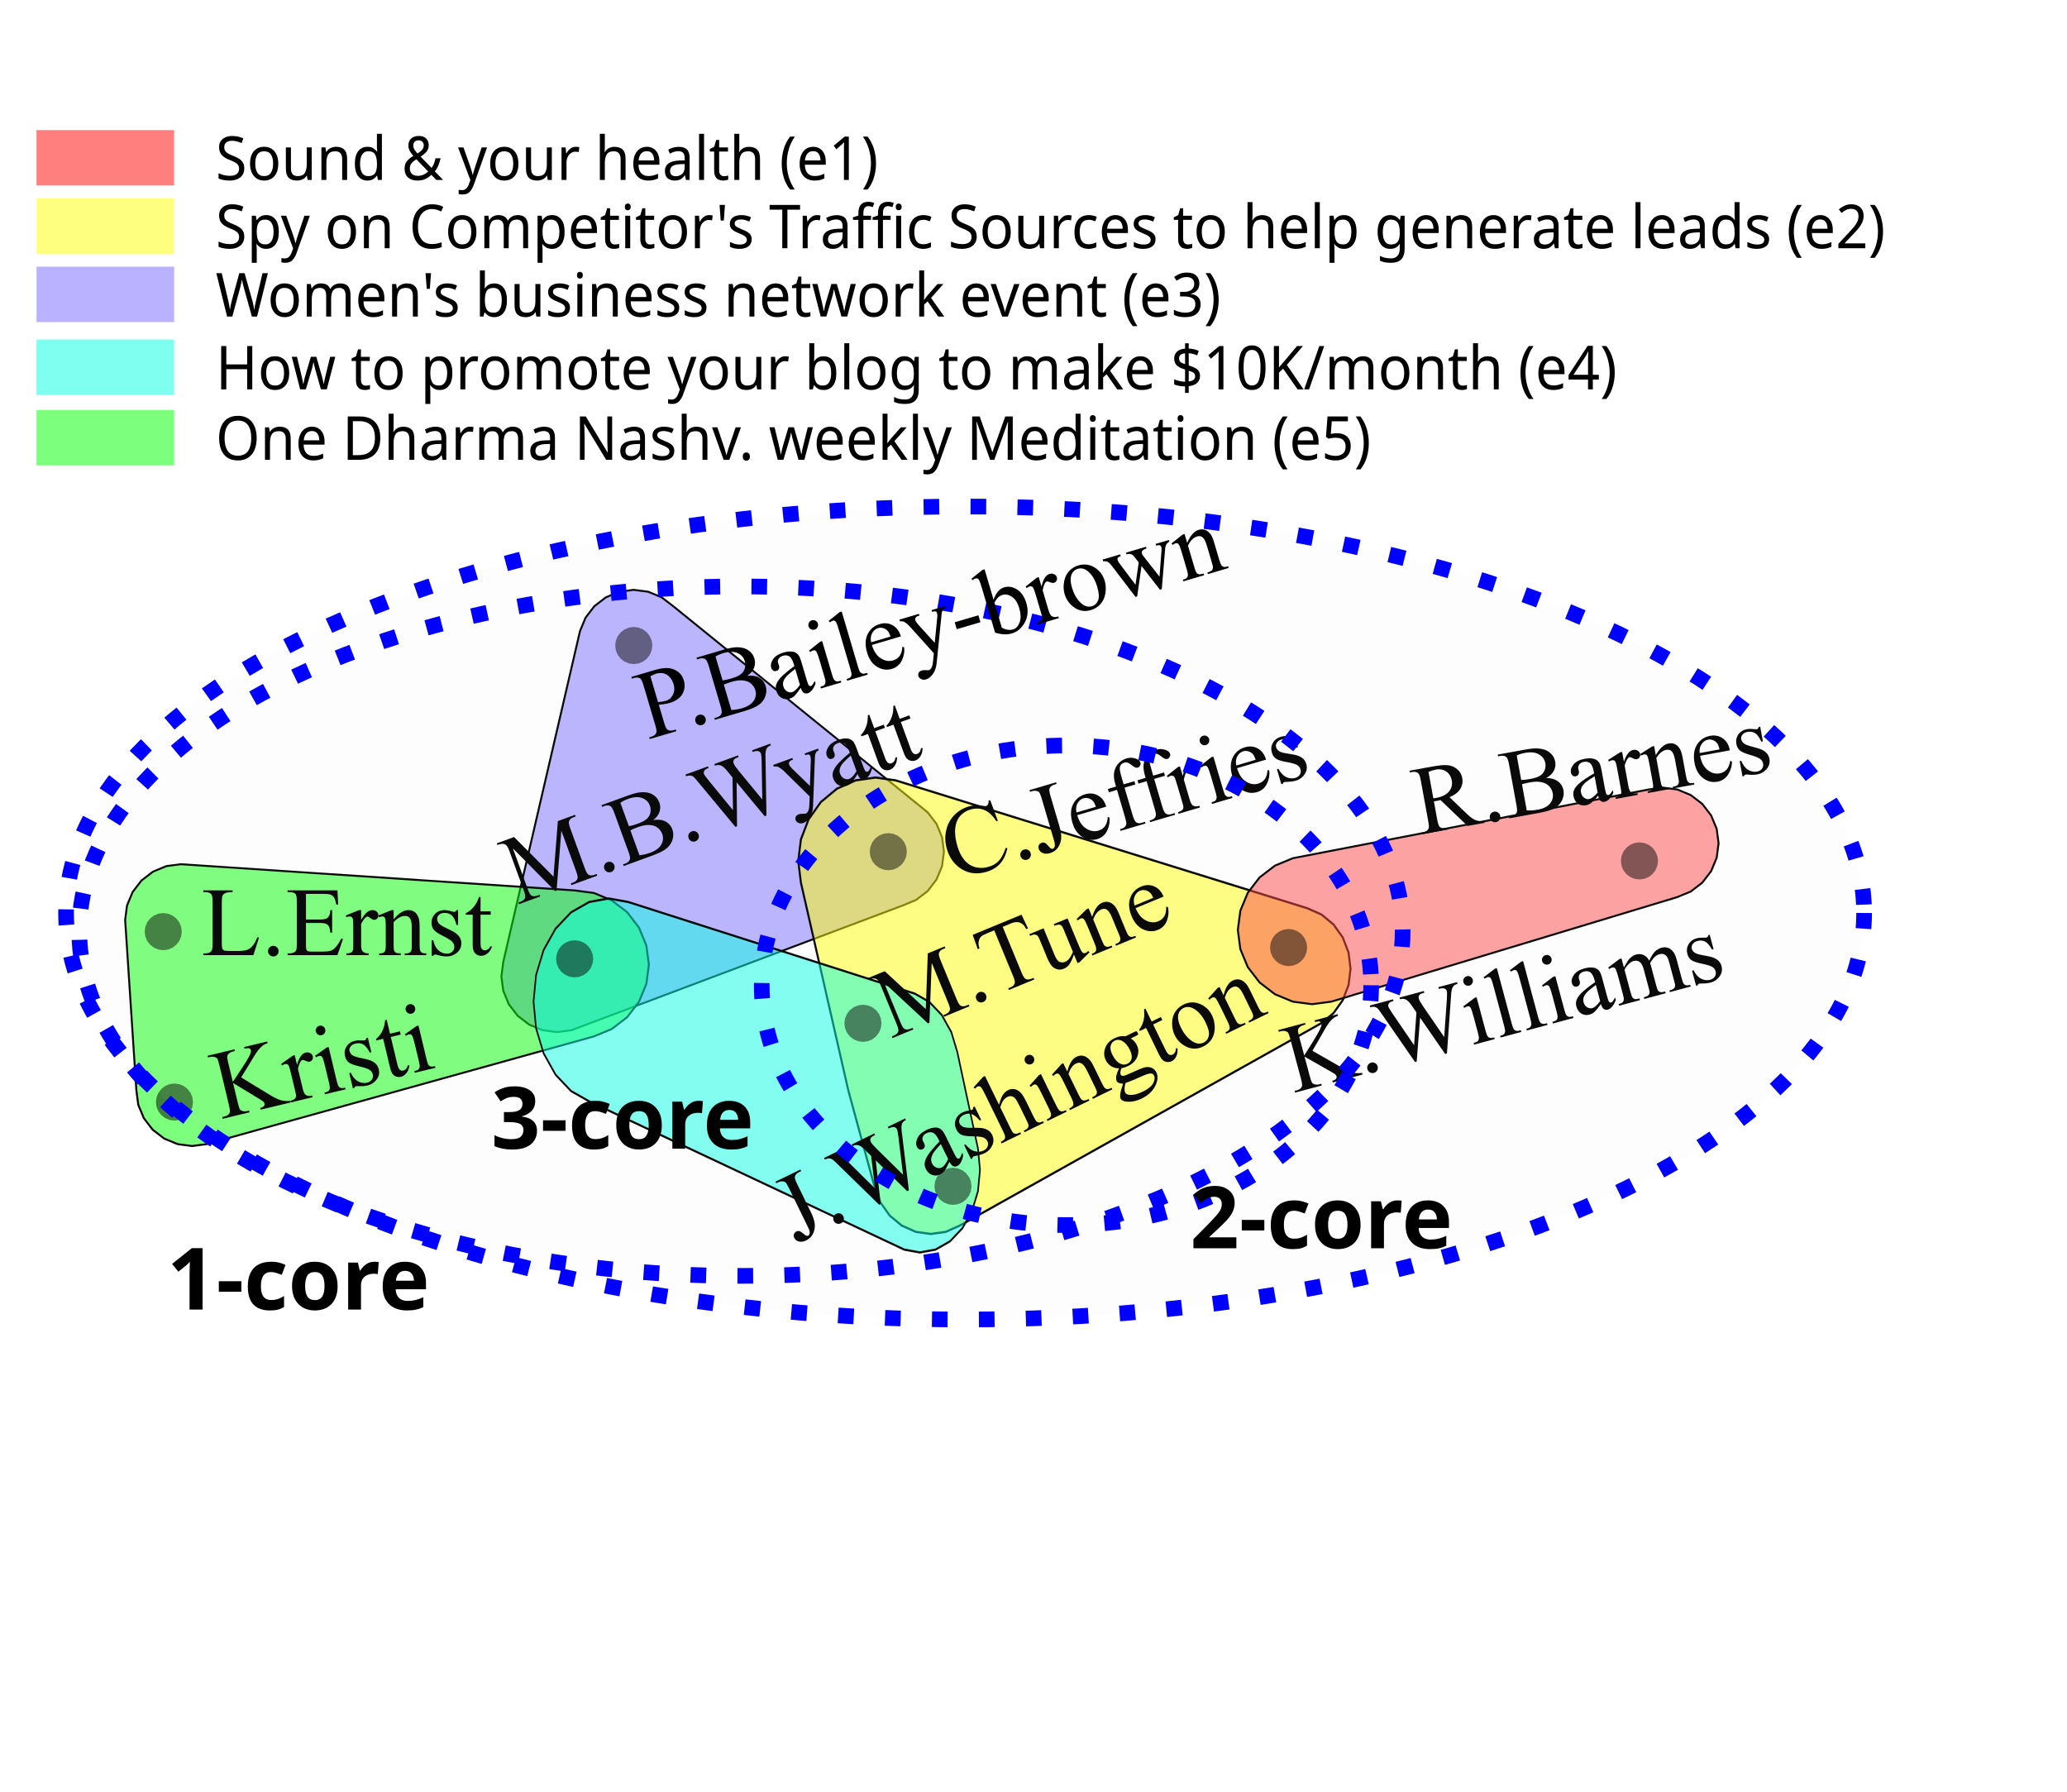
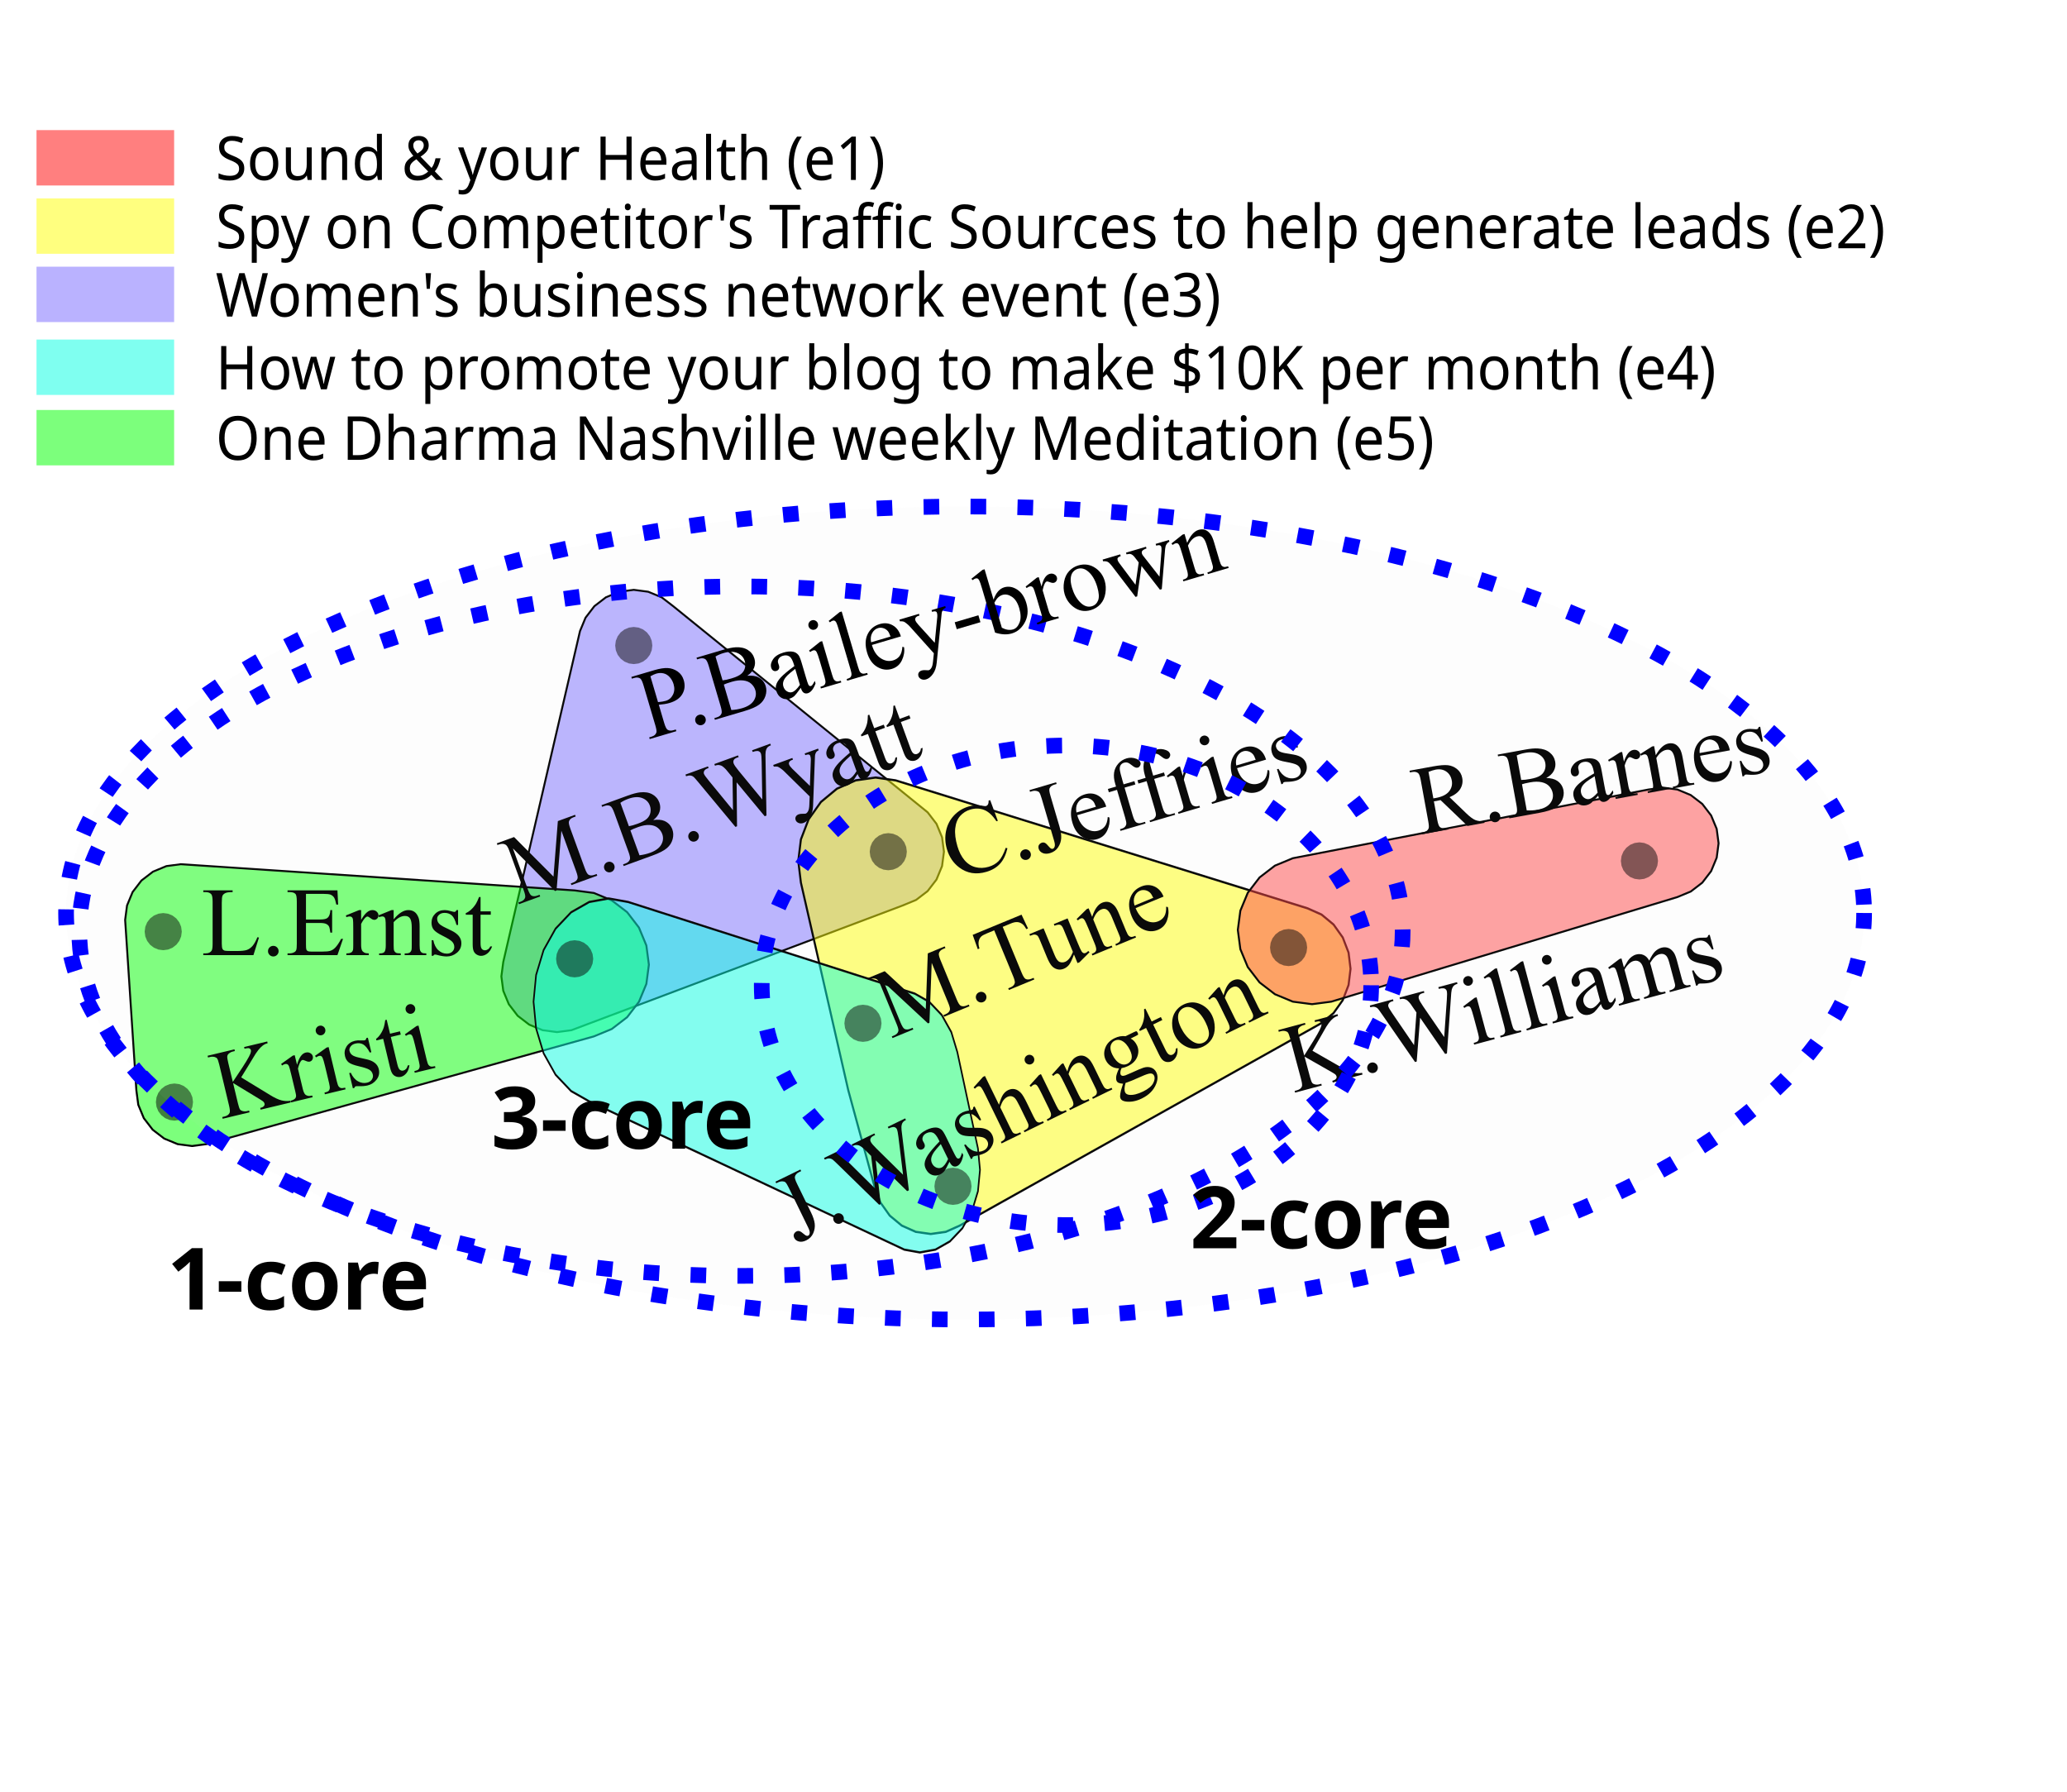
<svg xmlns="http://www.w3.org/2000/svg" xmlns:xlink="http://www.w3.org/1999/xlink" width="528.373pt" height="457.92pt" viewBox="0 0 528.373 457.92" version="1.1" id="svg39040">
  <defs id="defs38734">
    <style type="text/css" id="style38732">*{stroke-linejoin: round; stroke-linecap: butt}</style>
  </defs>
  <g id="figure_1">
    <g id="axes_1">
      <g id="PolyCollection_1">
        <path d="M 128.647 245.865  L 128.162 249.549  L 128.647 253.232  L 130.069 256.665  L 132.33 259.612  L 135.278 261.874  L 138.71 263.296  L 142.394 263.781  L 146.077 263.296  L 230.748 231.419  L 234.18 229.998  L 237.128 227.736  L 239.389 224.788  L 240.811 221.356  L 241.296 217.672  L 240.811 213.989  L 239.389 210.556  L 237.128 207.609  L 172.07 154.917  L 169.122 152.655  L 165.69 151.234  L 162.006 150.749  L 158.323 151.234  L 154.89 152.655  L 151.943 154.917  L 149.681 157.865  L 148.259 161.297  z " clip-path="url(#pc39d38f1dc)" style="fill:#7e70ff;fill-opacity:0.528;stroke:#000000;stroke-width:0.5" id="path38739" />
        <path d="m 333.077,228.422 -101.102,-29.079 -4.911,-0.647 -4.911,0.647 -4.577,1.896 -3.93,3.016 -3.016,3.93 -1.896,4.577 -0.647,4.911 0.647,4.911 11.611,47.131 6.513,22.164 1.422,3.433 2.262,2.948 2.948,2.262 3.433,1.422 3.684,0.485 3.684,-0.485 3.433,-1.422 88.787,-46.026 2.948,-2.262 2.262,-2.948 1.422,-3.433 0.485,-3.684 -0.485,-3.684 -1.422,-3.433 -2.262,-2.948 -2.948,-2.262 z" clip-path="url(#pc39d38f1dc)" style="fill:#ffff00;fill-opacity:0.5;stroke:#000000;stroke-width:0.5" id="path38741" transform="matrix(1.041558,0,0,1.124609,-12.67989,-24.73838)" />
        <path d="m 415.393,206.281 -90.911,17.559 -4.577,1.896 -3.93,3.016 -3.016,3.93 -1.896,4.577 -0.647,4.911 0.647,4.911 1.896,4.577 3.016,3.93 3.93,3.016 4.577,1.896 4.911,0.647 4.911,-0.647 88.456,-26.724 3.433,-1.422 2.948,-2.262 2.262,-2.948 1.422,-3.433 0.485,-3.684 -0.485,-3.684 -1.422,-3.433 -2.262,-2.948 -2.948,-2.262 -3.433,-1.422 -3.684,-0.485 z" clip-path="url(#pc39d38f1dc)" style="fill:#ff4343;fill-opacity:0.508;stroke:#000000;stroke-width:0.5" id="path38743" transform="translate(6,-4.5)" />
        <path d="m 142.394,230.573 -100.671,-6.703 -3.684,0.485 -3.433,1.422 -2.948,2.262 -2.262,2.948 -1.422,3.433 -0.485,3.684 2.869,43.56 0.485,3.684 1.422,3.433 2.262,2.948 2.948,2.262 3.433,1.422 3.684,0.485 3.684,-0.485 99.03,-27.53 4.577,-1.896 3.93,-3.016 3.016,-3.93 1.896,-4.577 0.647,-4.911 -0.647,-4.911 -1.896,-4.577 -3.016,-3.93 -3.93,-3.016 -4.577,-1.896 z" clip-path="url(#pc39d38f1dc)" style="fill:#01ff01;fill-opacity:0.513;stroke:#000000;stroke-width:0.5" id="path38745" transform="translate(4.5,-3)" />
        <path d="m 243.581,249.597 -4.577,-1.896 -90.471,-21.064 -6.139,-0.808 -6.139,0.808 -5.721,2.37 -4.913,3.77 -3.77,4.913 -2.37,5.721 -0.808,6.139 0.808,6.139 2.37,5.721 3.77,4.913 4.913,3.77 5.721,2.37 99.44,34.064 4.911,0.647 4.911,-0.647 4.577,-1.896 3.93,-3.016 3.016,-3.93 1.896,-4.577 0.647,-4.911 -0.647,-4.911 -6.513,-22.164 -1.896,-4.577 -3.016,-3.93 z" clip-path="url(#pc39d38f1dc)" style="fill:#00ffe3;fill-opacity:0.5;stroke:#000000;stroke-width:0.5" id="path38747" transform="matrix(0.8099431,0,0,1.112176,40.26472,-21.53656)" />
      </g>
      <g id="PolyCollection_2">
        <path d="M 231.808 217.672  L 231.646 216.444  L 231.172 215.3  L 230.419 214.318  L 229.436 213.564  L 228.292 213.09  L 227.064 212.928  L 225.836 213.09  L 224.692 213.564  L 223.709 214.318  L 222.956 215.3  L 222.482 216.444  L 222.32 217.672  L 222.482 218.9  L 222.956 220.044  L 223.709 221.027  L 224.692 221.781  L 225.836 222.255  L 227.064 222.416  L 228.292 222.255  L 229.436 221.781  L 230.419 221.027  L 231.172 220.044  L 231.646 218.9  z " clip-path="url(#pc39d38f1dc)" style="fill-opacity: 0.5" id="path38750" />
        <path d="m 147.138,249.549 -0.162,-1.228 -0.474,-1.144 -0.754,-0.983 -0.983,-0.754 -1.144,-0.474 -1.228,-0.162 -1.228,0.162 -1.144,0.474 -0.983,0.754 -0.754,0.983 -0.474,1.144 -0.162,1.228 0.162,1.228 0.474,1.144 0.754,0.983 0.983,0.754 1.144,0.474 1.228,0.162 1.228,-0.162 1.144,-0.474 0.983,-0.754 0.754,-0.983 0.474,-1.144 z" clip-path="url(#pc39d38f1dc)" style="fill-opacity:0.5" id="path38752" transform="translate(4.5,-4.5)" />
        <path d="M 166.75 164.981  L 166.589 163.753  L 166.115 162.609  L 165.361 161.626  L 164.378 160.872  L 163.234 160.398  L 162.006 160.237  L 160.778 160.398  L 159.634 160.872  L 158.652 161.626  L 157.898 162.609  L 157.424 163.753  L 157.262 164.981  L 157.424 166.209  L 157.898 167.353  L 158.652 168.335  L 159.634 169.089  L 160.778 169.563  L 162.006 169.725  L 163.234 169.563  L 164.378 169.089  L 165.361 168.335  L 166.115 167.353  L 166.589 166.209  z " clip-path="url(#pc39d38f1dc)" style="fill-opacity: 0.5" id="path38754" />
        <path d="m 245.35,288.195 -0.162,-1.228 -0.474,-1.144 -0.754,-0.983 -0.983,-0.754 -1.144,-0.474 -1.228,-0.162 -1.228,0.162 -1.144,0.474 -0.983,0.754 -0.754,0.983 -0.474,1.144 -0.162,1.228 0.162,1.228 0.474,1.144 0.754,0.983 0.983,0.754 1.144,0.474 1.228,0.162 1.228,-0.162 1.144,-0.474 0.983,-0.754 0.754,-0.983 0.474,-1.144 z" clip-path="url(#pc39d38f1dc)" style="fill-opacity:0.5" id="path38756" transform="translate(3,15)" />
        <path d="M 334.138 242.169  L 333.976 240.941  L 333.502 239.797  L 332.748 238.815  L 331.766 238.061  L 330.621 237.587  L 329.394 237.425  L 328.166 237.587  L 327.022 238.061  L 326.039 238.815  L 325.285 239.797  L 324.811 240.941  L 324.65 242.169  L 324.811 243.397  L 325.285 244.541  L 326.039 245.524  L 327.022 246.278  L 328.166 246.752  L 329.394 246.913  L 330.621 246.752  L 331.766 246.278  L 332.748 245.524  L 333.502 244.541  L 333.976 243.397  z " clip-path="url(#pc39d38f1dc)" style="fill-opacity: 0.5" id="path38758" />
        <path d="m 238.837,266.031 -0.162,-1.228 -0.474,-1.144 -0.754,-0.983 -0.983,-0.754 -1.144,-0.474 -1.228,-0.162 -1.228,0.162 -1.144,0.474 -0.983,0.754 -0.754,0.983 -0.474,1.144 -0.162,1.228 0.162,1.228 0.474,1.144 0.754,0.983 0.983,0.754 1.144,0.474 1.228,0.162 1.228,-0.162 1.144,-0.474 0.983,-0.754 0.754,-0.983 0.474,-1.144 z" clip-path="url(#pc39d38f1dc)" style="fill-opacity:0.5" id="path38760" transform="translate(-13.5,-4.5)" />
        <path d="M 423.821 220.028  L 423.659 218.8  L 423.185 217.656  L 422.432 216.673  L 421.449 215.919  L 420.305 215.445  L 419.077 215.284  L 417.849 215.445  L 416.705 215.919  L 415.722 216.673  L 414.969 217.656  L 414.495 218.8  L 414.333 220.028  L 414.495 221.256  L 414.969 222.4  L 415.722 223.382  L 416.705 224.136  L 417.849 224.61  L 419.077 224.772  L 420.305 224.61  L 421.449 224.136  L 422.432 223.382  L 423.185 222.4  L 423.659 221.256  z " clip-path="url(#pc39d38f1dc)" style="fill-opacity: 0.5" id="path38762" />
        <path d="M 49.336 281.661  L 49.175 280.434  L 48.701 279.289  L 47.947 278.307  L 46.964 277.553  L 45.82 277.079  L 44.592 276.917  L 43.364 277.079  L 42.22 277.553  L 41.238 278.307  L 40.484 279.289  L 40.01 280.434  L 39.848 281.661  L 40.01 282.889  L 40.484 284.033  L 41.238 285.016  L 42.22 285.77  L 43.364 286.244  L 44.592 286.405  L 45.82 286.244  L 46.964 285.77  L 47.947 285.016  L 48.701 284.033  L 49.175 282.889  z " clip-path="url(#pc39d38f1dc)" style="fill-opacity: 0.5" id="path38764" />
        <path d="M 46.467 238.101  L 46.305 236.873  L 45.831 235.729  L 45.078 234.747  L 44.095 233.993  L 42.951 233.519  L 41.723 233.357  L 40.495 233.519  L 39.351 233.993  L 38.368 234.747  L 37.615 235.729  L 37.141 236.873  L 36.979 238.101  L 37.141 239.329  L 37.615 240.473  L 38.368 241.456  L 39.351 242.21  L 40.495 242.684  L 41.723 242.845  L 42.951 242.684  L 44.095 242.21  L 45.078 241.456  L 45.831 240.473  L 46.305 239.329  z " clip-path="url(#pc39d38f1dc)" style="fill-opacity: 0.5" id="path38766" />
      </g>
      <g id="text_1" transform="rotate(-16.38804,244.6714,201.2552)">
        <g id="patch_2">
          <path d="m 232.808,233.026 h 104.062 v -30.707 h -104.062 z" style="fill:none" id="path38769" />
        </g>
        <g transform="matrix(0.25,0,0,-0.25,236.8081,223.6781)" id="g38802">
          <defs id="defs38780">
            <path id="TimesNewRomanPSMT-43" d="m 3853,4334 97,-1440 h -97 q -194,647 -553,931 -359,284 -862,284 -422,0 -763,-214 -341,-214 -536,-683 -195,-468 -195,-1165 0,-575 184,-997 185,-422 555,-647 370,-225 845,-225 413,0 728,176 316,177 694,702 l 97,-62 Q 3728,428 3303,165 2878,-97 2294,-97 1241,-97 663,684 231,1266 231,2053 q 0,635 284,1166 285,531 783,823 499,292 1090,292 459,0 906,-225 131,-68 187,-68 85,0 147,59 81,84 116,234 z" transform="scale(0.015625)" />
            <path id="TimesNewRomanPSMT-2e" d="M 800,606 Q 947,606 1047,504 1147,403 1147,259 1147,116 1045,14 944,-88 800,-88 656,-88 554,14 453,116 453,259 q 0,147 101,247 102,100 246,100 z" transform="scale(0.015625)" />
            <path id="TimesNewRomanPSMT-4a" d="m 638,4122 v 116 h 1815 v -116 h -153 q -259,0 -378,-153 -75,-100 -75,-481 V 1416 Q 1847,938 1742,641 1638,344 1381,123 1125,-97 763,-97 469,-97 300,48 131,194 131,381 q 0,153 78,232 104,96 241,96 100,0 179,-66 80,-65 202,-349 72,-169 185,-169 84,0 157,103 74,103 74,366 v 2894 q 0,321 -41,425 -31,78 -131,134 -134,75 -284,75 z" transform="scale(0.015625)" />
            <path id="TimesNewRomanPSMT-65" d="m 681,1784 q -3,-637 310,-1000 312,-362 734,-362 281,0 489,154 208,155 349,530 l 96,-62 Q 2594,616 2278,264 1963,-88 1488,-88 972,-88 605,314 238,716 238,1394 q 0,734 376,1145 377,411 945,411 482,0 791,-317 309,-317 309,-849 z m 0,182 h 1325 q -15,275 -65,387 -78,175 -233,275 -155,100 -324,100 -259,0 -464,-202 -204,-201 -239,-560 z" transform="scale(0.015625)" />
            <path id="TimesNewRomanPSMT-66" d="M 1319,2638 V 756 q 0,-400 87,-506 116,-137 310,-137 h 259 V 0 H 266 v 113 h 128 q 125,0 228,62 103,63 142,169 39,106 39,412 V 2638 H 247 v 225 h 556 v 187 q 0,428 137,725 138,297 421,480 283,183 636,183 328,0 603,-213 181,-141 181,-316 0,-93 -81,-176 -81,-83 -175,-83 -72,0 -152,51 -79,52 -195,222 -115,171 -212,230 -97,60 -216,60 -144,0 -244,-77 -100,-77 -144,-238 -43,-160 -43,-829 v -206 h 737 v -225 z" transform="scale(0.015625)" />
            <path id="TimesNewRomanPSMT-72" d="m 1038,2947 v -644 q 359,644 737,644 172,0 284,-105 113,-104 113,-242 0,-122 -82,-207 -81,-84 -193,-84 -109,0 -245,108 -136,108 -202,108 -56,0 -122,-62 -140,-129 -290,-422 V 669 q 0,-238 59,-360 41,-84 144,-140 103,-56 297,-56 V 0 H 72 v 113 q 219,0 325,68 78,50 109,160 16,53 16,303 v 1109 q 0,500 -21,595 -20,96 -75,139 -54,44 -135,44 -97,0 -219,-47 l -31,113 865,350 z" transform="scale(0.015625)" />
            <path id="TimesNewRomanPSMT-69" d="m 928,4444 q 131,0 223,-93 93,-92 93,-223 0,-131 -93,-225 -92,-94 -223,-94 -131,0 -225,94 -94,94 -94,225 0,131 92,223 93,93 227,93 z M 1188,2947 V 647 q 0,-269 39,-358 39,-89 115,-133 77,-43 280,-43 V 0 H 231 v 113 q 210,0 281,40 72,41 114,134 43,94 43,360 v 1103 q 0,466 -28,603 -22,100 -69,139 -47,39 -128,39 -88,0 -213,-47 l -43,113 862,350 z" transform="scale(0.015625)" />
            <path id="TimesNewRomanPSMT-73" d="m 2050,2947 v -975 h -103 q -119,459 -305,625 -186,166 -473,166 -219,0 -354,-116 -134,-116 -134,-256 0,-175 100,-300 97,-128 394,-272 l 456,-222 Q 2266,1288 2266,781 2266,391 1970,151 1675,-88 1309,-88 1047,-88 709,6 606,38 541,38 469,38 428,-44 H 325 V 978 H 428 Q 516,541 762,319 1009,97 1316,97 q 215,0 351,126 136,127 136,305 0,216 -152,363 -151,147 -604,372 -453,225 -594,406 -140,178 -140,450 0,353 242,590 242,238 626,238 169,0 410,-72 159,-47 212,-47 50,0 78,22 28,22 66,97 z" transform="scale(0.015625)" />
          </defs>
          <use xlink:href="#TimesNewRomanPSMT-43" id="use38782" />
          <use xlink:href="#TimesNewRomanPSMT-2e" x="66.699" id="use38784" />
          <use xlink:href="#TimesNewRomanPSMT-4a" x="91.699" id="use38786" />
          <use xlink:href="#TimesNewRomanPSMT-65" x="130.615" id="use38788" />
          <use xlink:href="#TimesNewRomanPSMT-66" x="175" id="use38790" />
          <use xlink:href="#TimesNewRomanPSMT-66" x="206.551" id="use38792" />
          <use xlink:href="#TimesNewRomanPSMT-72" x="239.852" id="use38794" />
          <use xlink:href="#TimesNewRomanPSMT-69" x="273.152" id="use38796" />
          <use xlink:href="#TimesNewRomanPSMT-65" x="300.936" id="use38798" />
          <use xlink:href="#TimesNewRomanPSMT-73" x="345.32" id="use38800" />
        </g>
      </g>
      <g id="text_2" transform="rotate(-20.02179,73.44006,299.6152)">
        <g id="patch_3">
          <path d="M 148.138,264.902 H 267.13 V 234.195 H 148.138 Z" style="fill:none" id="path38805" />
        </g>
        <g transform="matrix(0.25,0,0,-0.25,152.1379,255.5078)" id="g38834">
          <defs id="defs38814">
            <path id="TimesNewRomanPSMT-4d" d="M 2619,0 981,3566 V 734 q 0,-390 85,-487 115,-131 365,-131 h 150 V 0 H 106 v 116 h 150 q 269,0 382,162 68,100 68,456 v 2769 q 0,281 -62,406 -44,91 -161,152 -117,61 -377,61 v 116 H 1306 L 2844,922 4356,4238 h 1200 v -116 h -147 q -271,0 -384,-163 -69,-100 -69,-456 V 734 q 0,-390 88,-487 115,-131 365,-131 h 147 V 0 H 3756 v 116 h 150 q 272,0 382,162 68,100 68,456 V 3566 L 2722,0 Z" transform="scale(0.015625)" />
            <path id="TimesNewRomanPSMT-42" d="m 2956,2163 q 441,-94 660,-300 303,-288 303,-704 0,-315 -200,-604 Q 3519,266 3170,133 2822,0 2106,0 H 106 v 116 h 160 q 265,0 381,168 72,110 72,466 v 2738 q 0,393 -91,496 -122,138 -362,138 H 106 v 116 h 1832 q 512,0 821,-75 469,-113 716,-399 247,-286 247,-658 0,-318 -194,-570 -194,-252 -572,-373 z m -1637,168 q 115,-22 263,-33 149,-10 327,-10 457,0 686,98 230,98 352,301 122,204 122,444 0,372 -303,634 -303,263 -885,263 -312,0 -562,-69 z m 0,-2025 q 362,-84 715,-84 566,0 863,254 297,255 297,630 0,247 -135,475 -134,228 -437,359 -303,132 -750,132 -194,0 -332,-7 -137,-6 -221,-21 z" transform="scale(0.015625)" />
            <path id="TimesNewRomanPSMT-57" d="m 5991,4238 v -116 q -166,0 -269,-60 -103,-59 -197,-221 -62,-110 -197,-522 L 4147,-97 H 4022 L 3056,2613 2097,-97 H 1984 L 725,3422 q -141,394 -178,466 -63,118 -171,176 -107,58 -292,58 v 116 h 1569 v -116 h -75 q -165,0 -253,-75 -87,-75 -87,-181 0,-110 137,-503 l 834,-2379 704,2022 -125,357 -100,284 q -66,156 -147,275 -41,59 -100,100 -78,56 -157,81 -59,19 -187,19 v 116 h 1650 v -116 h -113 q -175,0 -256,-75 -81,-75 -81,-203 0,-160 141,-556 l 812,-2304 806,2335 q 138,387 138,537 0,72 -46,134 -45,63 -114,88 -118,44 -309,44 v 116 z" transform="scale(0.015625)" />
            <path id="TimesNewRomanPSMT-79" d="m 38,2863 h 1334 v -116 h -66 q -140,0 -211,-61 -70,-61 -70,-152 0,-121 103,-337 l 697,-1444 641,1581 q 53,129 53,254 0,56 -22,84 -25,34 -78,54 -53,21 -188,21 v 116 h 932 v -116 q -116,-13 -179,-51 -62,-37 -137,-140 -28,-43 -106,-240 L 1575,-541 q -169,-415 -443,-627 -273,-213 -526,-213 -184,0 -303,106 -119,106 -119,244 0,131 86,211 86,79 236,79 103,0 282,-68 125,-47 156,-47 94,0 204,97 111,96 224,375 L 1575,113 547,2272 q -47,97 -150,241 -78,109 -128,146 -72,50 -231,88 z" transform="scale(0.015625)" />
            <path id="TimesNewRomanPSMT-61" d="M 1822,413 Q 1381,72 1269,19 1100,-59 909,-59 613,-59 420,144 228,347 228,678 q 0,210 94,363 128,212 445,399 317,188 1055,457 v 112 q 0,429 -136,588 -136,159 -395,159 -197,0 -313,-106 -119,-106 -119,-244 l 7,-181 q 0,-144 -74,-222 -73,-78 -192,-78 -116,0 -189,81 -73,82 -73,222 0,269 275,494 275,225 771,225 382,0 625,-128 185,-97 272,-303 57,-135 57,-550 V 994 q 0,-410 15,-502 16,-92 52,-123 36,-31 83,-31 50,0 87,21 66,41 253,229 V 413 q -350,-469 -669,-469 -153,0 -244,106 -90,106 -93,363 z m 0,203 V 1706 Q 1350,1519 1213,1441 966,1303 859,1153 753,1003 753,825 q 0,-225 134,-374 135,-148 310,-148 237,0 625,313 z" transform="scale(0.015625)" />
            <path id="TimesNewRomanPSMT-74" d="m 1031,3803 v -940 h 669 V 2644 H 1031 V 788 q 0,-279 80,-376 80,-96 205,-96 103,0 200,64 97,64 150,189 h 122 Q 1678,263 1478,108 1278,-47 1066,-47 922,-47 784,33 647,113 581,261 516,409 516,719 V 2644 H 63 v 103 q 171,69 351,233 180,164 320,389 72,119 200,434 z" transform="scale(0.015625)" />
          </defs>
          <use xlink:href="#TimesNewRomanPSMT-4d" id="use38816" />
          <use xlink:href="#TimesNewRomanPSMT-2e" x="88.916" id="use38818" />
          <use xlink:href="#TimesNewRomanPSMT-42" x="113.916" id="use38820" />
          <use xlink:href="#TimesNewRomanPSMT-2e" x="180.615" id="use38822" />
          <use xlink:href="#TimesNewRomanPSMT-57" x="205.615" id="use38824" />
          <use xlink:href="#TimesNewRomanPSMT-79" x="294" id="use38826" />
          <use xlink:href="#TimesNewRomanPSMT-61" x="344" id="use38828" />
          <use xlink:href="#TimesNewRomanPSMT-74" x="388.385" id="use38830" />
          <use xlink:href="#TimesNewRomanPSMT-74" x="416.168" id="use38832" />
        </g>
      </g>
      <g id="text_4" transform="rotate(-26.00333,278.3401,408.0862)">
        <g id="patch_5">
          <path d="m 246.35,303.572 h 142.797 v -30.754 H 246.35 Z" style="fill:none" id="path38880" />
        </g>
        <g transform="matrix(0.25,0,0,-0.25,250.3504,294.1776)" id="g38911">
          <defs id="defs38885">
            <path id="TimesNewRomanPSMT-68" d="M 1041,4444 V 2350 q 347,381 550,489 203,108 406,108 244,0 419,-135 175,-134 259,-421 59,-200 59,-732 V 647 q 0,-272 44,-372 31,-75 106,-119 75,-43 275,-43 V 0 H 1753 v 113 h 66 q 200,0 278,60 78,61 109,180 10,50 10,294 v 1012 q 0,469 -49,616 -48,147 -155,220 -106,74 -256,74 -153,0 -319,-82 -165,-81 -396,-328 V 647 q 0,-294 32,-366 33,-72 122,-120 89,-48 308,-48 V 0 H 84 v 113 q 191,0 300,59 63,31 100,118 38,88 38,357 v 2591 q 0,490 -24,602 -23,113 -72,153 -48,41 -129,41 -66,0 -213,-50 l -43,110 856,350 z" transform="scale(0.015625)" />
            <path id="TimesNewRomanPSMT-67" d="m 966,1044 q -263,128 -404,357 -140,230 -140,508 0,425 320,731 321,307 821,307 409,0 709,-200 h 606 q 135,0 156,-8 22,-8 32,-26 18,-29 18,-100 0,-82 -15,-113 -10,-16 -33,-25 -23,-9 -158,-9 h -372 q 175,-225 175,-575 0,-400 -306,-685 -306,-284 -822,-284 -212,0 -434,62 Q 981,866 932,777 884,688 884,625 q 0,-53 52,-103 52,-50 202,-72 87,-12 437,-22 644,-15 834,-44 291,-40 464,-215 174,-175 174,-432 0,-353 -331,-662 -488,-456 -1272,-456 -603,0 -1019,272 -234,156 -234,325 0,75 34,150 53,115 219,321 22,29 319,338 -163,97 -230,173 -67,77 -67,174 0,109 89,256 89,147 411,416 z m 543,1753 q -231,0 -387,-185 -156,-184 -156,-565 0,-494 212,-766 163,-206 413,-206 237,0 390,178 153,178 153,560 0,496 -215,778 -160,206 -410,206 z M 934,0 q -146,-159 -221,-296 -75,-138 -75,-254 0,-150 181,-263 312,-193 903,-193 562,0 829,199 268,198 268,423 0,162 -160,231 -162,69 -643,81 -703,19 -1082,72 z" transform="scale(0.015625)" />
          </defs>
          <use xlink:href="#TimesNewRomanPSMT-4a" id="use38887" />
          <use xlink:href="#TimesNewRomanPSMT-2e" x="38.916" id="use38889" />
          <use xlink:href="#TimesNewRomanPSMT-57" x="63.916" id="use38891" />
          <use xlink:href="#TimesNewRomanPSMT-61" x="150.301" id="use38893" />
          <use xlink:href="#TimesNewRomanPSMT-73" x="194.686" id="use38895" />
          <use xlink:href="#TimesNewRomanPSMT-68" x="233.602" id="use38897" />
          <use xlink:href="#TimesNewRomanPSMT-69" x="283.602" id="use38899" />
          <use xlink:href="#TimesNewRomanPSMT-6e" x="311.385" id="use38901" />
          <use xlink:href="#TimesNewRomanPSMT-67" x="361.385" id="use38903" />
          <use xlink:href="#TimesNewRomanPSMT-74" x="411.385" id="use38905" />
          <use xlink:href="#TimesNewRomanPSMT-6f" x="439.168" id="use38907" />
          <use xlink:href="#TimesNewRomanPSMT-6e" x="489.168" id="use38909" />
        </g>
      </g>
      <g id="text_5" transform="rotate(-15.01162,453.2321,295.958)">
        <g id="patch_6">
          <path d="M 335.138,257.523 H 458.095 V 226.816 H 335.138 Z" style="fill:none" id="path38914" />
        </g>
        <g transform="matrix(0.25,0,0,-0.25,339.1377,248.1751)" id="g38941">
          <defs id="defs38919">
            <path id="TimesNewRomanPSMT-4b" d="M 1913,2350 3475,797 Q 3859,413 4131,273 4403,134 4675,116 V 0 H 2659 v 116 q 182,0 261,61 80,61 80,136 0,75 -30,134 -29,59 -195,222 L 1313,2116 V 750 q 0,-322 40,-425 31,-78 131,-134 135,-75 285,-75 h 144 V 0 H 106 v 116 h 150 q 263,0 382,153 75,100 75,481 v 2738 q 0,321 -41,428 -31,75 -128,131 -138,75 -288,75 H 106 v 116 h 1807 v -116 h -144 q -147,0 -285,-72 -96,-50 -134,-150 -37,-100 -37,-412 V 2191 q 62,59 428,397 928,850 1122,1134 84,125 84,219 0,72 -66,126 -65,55 -222,55 h -96 v 116 h 1556 v -116 q -138,-3 -251,-38 -112,-34 -275,-133 -162,-98 -399,-317 -69,-62 -635,-640 z" transform="scale(0.015625)" />
            <path id="TimesNewRomanPSMT-6d" d="m 1050,2338 q 313,312 369,359 140,119 302,184 163,66 323,66 269,0 462,-157 194,-156 260,-452 322,375 543,492 222,117 457,117 228,0 404,-117 177,-117 280,-383 69,-181 69,-569 V 647 q 0,-269 40,-369 32,-69 116,-117 84,-48 275,-48 V 0 H 3538 v 113 h 59 q 184,0 287,71 72,50 104,160 12,53 12,303 v 1231 q 0,350 -84,494 -122,200 -391,200 -166,0 -333,-83 -167,-83 -404,-308 l -7,-34 7,-134 V 647 q 0,-294 32,-366 33,-72 123,-120 91,-48 310,-48 V 0 H 1806 v 113 q 238,0 327,56 89,56 123,169 16,53 16,309 v 1231 q 0,350 -103,503 -138,200 -385,200 -168,0 -334,-90 -259,-138 -400,-310 V 647 q 0,-281 39,-366 39,-84 115,-126 77,-42 312,-42 V 0 H 100 v 113 q 197,0 275,42 78,42 118,134 41,92 41,358 v 1094 q 0,472 -28,609 -22,103 -69,142 -46,39 -128,39 -87,0 -209,-47 l -47,113 863,350 h 134 z" transform="scale(0.015625)" />
          </defs>
          <use xlink:href="#TimesNewRomanPSMT-4b" id="use38921" />
          <use xlink:href="#TimesNewRomanPSMT-2e" x="72.217" id="use38923" />
          <use xlink:href="#TimesNewRomanPSMT-57" x="97.217" id="use38925" />
          <use xlink:href="#TimesNewRomanPSMT-69" x="187.602" id="use38927" />
          <use xlink:href="#TimesNewRomanPSMT-6c" x="215.385" id="use38929" />
          <use xlink:href="#TimesNewRomanPSMT-6c" x="243.168" id="use38931" />
          <use xlink:href="#TimesNewRomanPSMT-69" x="270.951" id="use38933" />
          <use xlink:href="#TimesNewRomanPSMT-61" x="298.734" id="use38935" />
          <use xlink:href="#TimesNewRomanPSMT-6d" x="343.119" id="use38937" />
          <use xlink:href="#TimesNewRomanPSMT-73" x="420.902" id="use38939" />
        </g>
      </g>
      <g id="text_6" transform="rotate(-22.44022,219.2233,309.2801)">
        <g id="patch_7">
          <path d="m 239.837,281.384 h 86.973 v -30.707 h -86.973 z" style="fill:none" id="path38944" />
        </g>
        <g transform="matrix(0.25,0,0,-0.25,243.8371,272.0367)" id="g38963">
          <defs id="defs38949">
            <path id="TimesNewRomanPSMT-54" d="m 3703,4238 47,-994 h -119 q -34,262 -93,375 -97,181 -258,267 -161,86 -424,86 H 2259 V 734 q 0,-390 85,-487 119,-131 365,-131 h 147 V 0 H 1059 v 116 h 150 q 269,0 382,162 68,100 68,456 V 3972 H 1150 Q 853,3972 728,3928 566,3869 450,3700 334,3531 313,3244 H 194 l 50,994 z" transform="scale(0.015625)" />
            <path id="TimesNewRomanPSMT-75" d="M 2709,2863 V 1128 q 0,-497 23,-608 24,-111 75,-155 52,-43 121,-43 97,0 219,53 L 3191,266 2334,-88 H 2194 V 519 Q 1825,119 1631,15 1438,-88 1222,-88 981,-88 804,51 628,191 559,409 491,628 491,1028 v 1278 q 0,203 -44,281 -44,79 -130,121 -86,42 -311,39 v 116 H 1009 V 947 q 0,-400 139,-525 140,-125 336,-125 135,0 305,84 170,85 405,322 v 1622 q 0,244 -89,330 -89,86 -371,92 v 116 z" transform="scale(0.015625)" />
          </defs>
          <use xlink:href="#TimesNewRomanPSMT-4d" id="use38951" />
          <use xlink:href="#TimesNewRomanPSMT-2e" x="88.916" id="use38953" />
          <use xlink:href="#TimesNewRomanPSMT-54" x="113.916" id="use38955" />
          <use xlink:href="#TimesNewRomanPSMT-75" x="171.5" id="use38957" />
          <use xlink:href="#TimesNewRomanPSMT-6e" x="221.5" id="use38959" />
          <use xlink:href="#TimesNewRomanPSMT-65" x="271.5" id="use38961" />
        </g>
      </g>
      <g id="text_7" transform="rotate(-10.34559,325.7122,583.9603)">
        <g id="patch_8">
          <path d="M 424.821,235.381 H 525.173 V 204.674 H 424.821 Z" style="fill:none" id="path38966" />
        </g>
        <g transform="matrix(0.25,0,0,-0.25,428.821,226.0335)" id="g38988">
          <defs id="defs38970">
            <path id="TimesNewRomanPSMT-52" d="M 4325,0 H 3194 L 1759,1981 q -159,-6 -259,-6 -41,0 -88,1 -46,2 -96,5 V 750 q 0,-400 87,-497 119,-137 356,-137 h 166 V 0 H 109 v 116 h 160 q 269,0 384,175 66,97 66,459 v 2738 q 0,400 -88,496 -122,138 -362,138 H 109 v 116 h 1544 q 675,0 995,-99 321,-98 544,-362 224,-264 224,-630 0,-391 -255,-679 -255,-287 -789,-405 L 3247,847 Q 3547,428 3762,290 3978,153 4325,116 Z M 1316,2178 q 59,0 103,-2 44,-1 72,-1 606,0 914,262 308,263 308,669 0,397 -249,645 -248,249 -658,249 -181,0 -490,-59 z" transform="scale(0.015625)" />
          </defs>
          <use xlink:href="#TimesNewRomanPSMT-52" id="use38972" />
          <use xlink:href="#TimesNewRomanPSMT-2e" x="66.699" id="use38974" />
          <use xlink:href="#TimesNewRomanPSMT-42" x="91.699" id="use38976" />
          <use xlink:href="#TimesNewRomanPSMT-61" x="158.398" id="use38978" />
          <use xlink:href="#TimesNewRomanPSMT-72" x="202.783" id="use38980" />
          <use xlink:href="#TimesNewRomanPSMT-6e" x="236.084" id="use38982" />
          <use xlink:href="#TimesNewRomanPSMT-65" x="286.084" id="use38984" />
          <use xlink:href="#TimesNewRomanPSMT-73" x="330.469" id="use38986" />
        </g>
      </g>
      <g id="text_8" transform="rotate(-13.4565,48.45866,277.609)">
        <g id="patch_9">
          <path d="M 50.336,297.015 H 115.281 V 266.308 H 50.336 Z" style="fill:none" id="path38991" />
        </g>
        <g transform="matrix(0.25,0,0,-0.25,54.33618,287.6673)" id="g39006">
          <use xlink:href="#TimesNewRomanPSMT-4b" id="use38994" />
          <use xlink:href="#TimesNewRomanPSMT-72" x="72.217" id="use38996" />
          <use xlink:href="#TimesNewRomanPSMT-69" x="105.518" id="use38998" />
          <use xlink:href="#TimesNewRomanPSMT-73" x="133.301" id="use39000" />
          <use xlink:href="#TimesNewRomanPSMT-74" x="172.217" id="use39002" />
          <use xlink:href="#TimesNewRomanPSMT-69" x="200" id="use39004" />
        </g>
      </g>
      <g id="text_9">
        <g id="patch_10">
          <path d="M 47.467 253.455  L 129.756 253.455  L 129.756 222.748  L 47.467 222.748  L 47.467 253.455  z " style="fill: none" id="path39009" />
        </g>
        <g transform="translate(51.46705 244.1072)scale(0.25 -0.25)" id="g39030">
          <defs id="defs39014">
            <path id="TimesNewRomanPSMT-4c" d="M 3669 1172  L 3772 1150  L 3409 0  L 128 0  L 128 116  L 288 116  Q 556 116 672 291  Q 738 391 738 753  L 738 3488  Q 738 3884 650 3984  Q 528 4122 288 4122  L 128 4122  L 128 4238  L 2047 4238  L 2047 4122  Q 1709 4125 1573 4059  Q 1438 3994 1388 3894  Q 1338 3794 1338 3416  L 1338 753  Q 1338 494 1388 397  Q 1425 331 1503 300  Q 1581 269 1991 269  L 2300 269  Q 2788 269 2984 341  Q 3181 413 3343 595  Q 3506 778 3669 1172  z " transform="scale(0.015625)" />
            <path id="TimesNewRomanPSMT-45" d="M 1338 4006  L 1338 2331  L 2269 2331  Q 2631 2331 2753 2441  Q 2916 2584 2934 2947  L 3050 2947  L 3050 1472  L 2934 1472  Q 2891 1781 2847 1869  Q 2791 1978 2662 2040  Q 2534 2103 2269 2103  L 1338 2103  L 1338 706  Q 1338 425 1363 364  Q 1388 303 1450 267  Q 1513 231 1688 231  L 2406 231  Q 2766 231 2928 281  Q 3091 331 3241 478  Q 3434 672 3638 1063  L 3763 1063  L 3397 0  L 131 0  L 131 116  L 281 116  Q 431 116 566 188  Q 666 238 702 338  Q 738 438 738 747  L 738 3500  Q 738 3903 656 3997  Q 544 4122 281 4122  L 131 4122  L 131 4238  L 3397 4238  L 3444 3309  L 3322 3309  Q 3256 3644 3176 3769  Q 3097 3894 2941 3959  Q 2816 4006 2500 4006  L 1338 4006  z " transform="scale(0.015625)" />
          </defs>
          <use xlink:href="#TimesNewRomanPSMT-4c" id="use39016" />
          <use xlink:href="#TimesNewRomanPSMT-2e" x="61.084" id="use39018" />
          <use xlink:href="#TimesNewRomanPSMT-45" x="86.084" id="use39020" />
          <use xlink:href="#TimesNewRomanPSMT-72" x="147.168" id="use39022" />
          <use xlink:href="#TimesNewRomanPSMT-6e" x="180.469" id="use39024" />
          <use xlink:href="#TimesNewRomanPSMT-73" x="230.469" id="use39026" />
          <use xlink:href="#TimesNewRomanPSMT-74" x="269.385" id="use39028" />
        </g>
      </g>
      <ellipse style="fill:#e9e9e9;fill-opacity:0.047;stroke:#0000ff;stroke-width:4;stroke-dasharray:4,8;stroke-dashoffset:0;stroke-opacity:1" id="path47287" cx="246.699" cy="233.342" rx="229.811" ry="103.887" />
      <ellipse style="fill:none;fill-opacity:0.502;stroke:#0000ff;stroke-width:4;stroke-dasharray:4,8;stroke-dashoffset:0;stroke-opacity:1" id="ellipse47289" cx="189.41" cy="237.985" rx="169.143" ry="88.1" />
      <g id="text_3" transform="rotate(-16.4617,231.0727,200.9528)">
        <g id="patch_4">
          <path d="M 167.75,180.358 H 330.586 V 149.604 H 167.75 Z" style="fill:none" id="path38837" />
        </g>
        <g transform="matrix(0.25,0,0,-0.25,171.7503,170.9632)" id="g38877">
          <defs id="defs38847">
            <path id="TimesNewRomanPSMT-50" d="M 1313,1984 V 750 q 0,-400 87,-497 119,-137 359,-137 h 163 V 0 H 106 v 116 h 160 q 268,0 384,175 63,97 63,459 v 2738 q 0,400 -85,496 -122,138 -362,138 H 106 v 116 h 1553 q 569,0 897,-118 328,-117 553,-395 225,-278 225,-659 0,-519 -342,-844 -342,-325 -967,-325 -153,0 -331,22 -178,22 -381,65 z m 0,179 q 165,-32 293,-48 128,-15 219,-15 325,0 561,251 236,252 236,652 0,275 -113,511 -112,236 -319,353 -206,117 -468,117 -159,0 -409,-59 z" transform="scale(0.015625)" />
            <path id="TimesNewRomanPSMT-6c" d="M 1184,4444 V 647 q 0,-269 39,-357 40,-87 121,-132 81,-45 303,-45 V 0 H 244 v 113 q 197,0 268,40 72,41 113,134 41,94 41,360 v 2600 q 0,484 -22,595 -22,111 -71,151 -48,41 -123,41 -81,0 -206,-50 l -53,110 853,350 z" transform="scale(0.015625)" />
            <path id="TimesNewRomanPSMT-2d" d="M 259,1672 H 1875 V 1200 H 259 Z" transform="scale(0.015625)" />
            <path id="TimesNewRomanPSMT-62" d="m 984,2369 q 416,578 897,578 441,0 769,-377 328,-376 328,-1029 Q 2978,778 2472,313 2038,-88 1503,-88 1253,-88 995,3 738,94 469,275 v 2966 q 0,487 -24,599 -23,113 -73,153 -50,41 -125,41 -88,0 -219,-50 l -44,110 860,350 h 140 z m 0,-200 V 456 q 160,-156 330,-236 170,-79 349,-79 284,0 529,312 246,313 246,910 0,550 -246,845 -245,295 -558,295 -165,0 -331,-84 -125,-63 -319,-250 z" transform="scale(0.015625)" />
            <path id="TimesNewRomanPSMT-6f" d="m 1600,2947 q 650,0 1044,-494 334,-422 334,-969 0,-384 -185,-778 Q 2609,313 2286,112 1963,-88 1566,-88 919,-88 538,428 216,863 216,1403 q 0,394 195,783 195,389 514,575 319,186 675,186 z m -97,-203 q -165,0 -333,-99 -167,-98 -270,-345 -103,-247 -103,-634 0,-625 248,-1079 249,-453 655,-453 303,0 500,250 197,250 197,860 0,762 -328,1200 -222,300 -566,300 z" transform="scale(0.015625)" />
            <path id="TimesNewRomanPSMT-77" d="m 41,2863 h 1200 v -116 q -166,-13 -218,-60 -51,-46 -51,-134 0,-97 53,-234 l 613,-1647 615,1341 -162,421 q -75,188 -197,260 -69,44 -256,53 v 116 h 1362 v -116 q -225,-9 -319,-81 -62,-50 -62,-160 0,-62 25,-128 l 650,-1644 603,1585 q 62,169 62,269 0,59 -61,106 -60,47 -239,53 v 116 h 904 v -116 q -272,-41 -400,-369 L 3206,-88 H 3078 L 2363,1741 1528,-88 H 1413 L 494,2319 q -91,228 -179,307 -87,80 -274,121 z" transform="scale(0.015625)" />
            <path id="TimesNewRomanPSMT-6e" d="m 1034,2341 q 504,606 960,606 234,0 403,-117 169,-117 269,-386 68,-188 68,-575 V 647 q 0,-272 44,-369 35,-78 111,-122 77,-43 283,-43 V 0 H 1756 v 113 h 60 q 200,0 279,60 80,61 111,180 13,47 13,294 v 1172 q 0,390 -102,567 -101,177 -342,177 -372,0 -741,-407 V 647 q 0,-291 35,-359 44,-91 120,-133 77,-42 311,-42 V 0 H 84 v 113 h 63 q 219,0 295,110 77,111 77,424 v 1062 q 0,516 -24,628 -23,113 -72,153 -48,41 -129,41 -88,0 -210,-47 l -46,113 862,350 h 134 z" transform="scale(0.015625)" />
          </defs>
          <use xlink:href="#TimesNewRomanPSMT-50" id="use38849" />
          <use xlink:href="#TimesNewRomanPSMT-2e" x="44.49" id="use38851" />
          <use xlink:href="#TimesNewRomanPSMT-42" x="69.49" id="use38853" />
          <use xlink:href="#TimesNewRomanPSMT-61" x="136.189" id="use38855" />
          <use xlink:href="#TimesNewRomanPSMT-69" x="180.574" id="use38857" />
          <use xlink:href="#TimesNewRomanPSMT-6c" x="208.357" id="use38859" />
          <use xlink:href="#TimesNewRomanPSMT-65" x="236.141" id="use38861" />
          <use xlink:href="#TimesNewRomanPSMT-79" x="280.525" id="use38863" />
          <use xlink:href="#TimesNewRomanPSMT-2d" x="330.525" id="use38865" />
          <use xlink:href="#TimesNewRomanPSMT-62" x="363.826" id="use38867" />
          <use xlink:href="#TimesNewRomanPSMT-72" x="413.826" id="use38869" />
          <use xlink:href="#TimesNewRomanPSMT-6f" x="447.127" id="use38871" />
          <use xlink:href="#TimesNewRomanPSMT-77" x="497.127" id="use38873" />
          <use xlink:href="#TimesNewRomanPSMT-6e" x="569.344" id="use38875" />
        </g>
      </g>
      <ellipse style="fill:none;fill-opacity:0.502;stroke:#0000ff;stroke-width:4;stroke-dasharray:4,8;stroke-dashoffset:0;stroke-opacity:1" id="ellipse47291" cx="272.61" cy="251.816" rx="77.892" ry="61.281" />
    </g>
    <g id="g10105" transform="matrix(0.7208349,-0.1057835,0.09921478,0.7685591,-15.59431,59.79655)" style="stroke-linecap:butt;stroke-linejoin:round">
      <g id="g8107" transform="translate(-0.571905,-28.8474)" style="stroke-linecap:butt;stroke-linejoin:round">
        <rect style="fill:#ff0000;fill-opacity:0.502;stroke:none;stroke-width:2.835;stroke-linecap:butt;stroke-linejoin:round;stroke-dasharray:2.835, 8.504;stroke-dashoffset:0;stroke-opacity:0.995" id="rect7769" width="48.346" height="18.244" x="38.759" y="-5.716" transform="rotate(7.836876)" />
        <text xml:space="preserve" style="font-style:normal;font-weight:normal;font-size:30px;line-height:1.25;font-family:sans-serif;fill:#000000;fill-opacity:1;stroke:none;stroke-width:0.75;stroke-linecap:butt;stroke-linejoin:round" x="101.7" y="10.704" id="text7825" transform="rotate(7.836876)">
-           <tspan id="tspan7823" style="font-style:normal;font-variant:normal;font-weight:normal;font-stretch:normal;font-size:20px;font-family:sans-serif;-inkscape-font-specification:'sans-serif, Normal';font-variant-ligatures:normal;font-variant-caps:normal;font-variant-numeric:normal;font-variant-east-asian:normal;stroke-width:0.75" x="101.7" y="10.704">Sound &amp; your health (e1)</tspan>
+           <tspan id="tspan7823" style="font-style:normal;font-variant:normal;font-weight:normal;font-stretch:normal;font-size:20px;font-family:sans-serif;-inkscape-font-specification:'sans-serif, Normal';font-variant-ligatures:normal;font-variant-caps:normal;font-variant-numeric:normal;font-variant-east-asian:normal;stroke-width:0.75" x="101.7" y="10.704">Sound &amp; your Health (e1)</tspan>
        </text>
      </g>
      <g id="g8115" transform="translate(-3.639852,-6.557552)" style="stroke-linecap:butt;stroke-linejoin:round">
        <rect style="fill:#ffff00;fill-opacity:0.502;stroke:none;stroke-width:2.835;stroke-linecap:butt;stroke-linejoin:round;stroke-dasharray:2.835, 8.504;stroke-dashoffset:0;stroke-opacity:0.995" id="rect8109" width="48.346" height="18.244" x="38.759" y="-5.716" transform="rotate(7.836876)" />
        <text xml:space="preserve" style="font-style:normal;font-weight:normal;font-size:30px;line-height:1.25;font-family:sans-serif;fill:#000000;fill-opacity:1;stroke:none;stroke-width:0.75;stroke-linecap:butt;stroke-linejoin:round" x="101.7" y="10.704" id="text8113" transform="rotate(7.836876)">
          <tspan id="tspan8111" style="font-style:normal;font-variant:normal;font-weight:normal;font-stretch:normal;font-size:20px;font-family:sans-serif;-inkscape-font-specification:'sans-serif, Normal';font-variant-ligatures:normal;font-variant-caps:normal;font-variant-numeric:normal;font-variant-east-asian:normal;stroke-width:0.75" x="101.7" y="10.704">Spy on Competitor's Traffic Sources to help generate leads (e2)</tspan>
        </text>
      </g>
      <g id="g8123" transform="translate(-6.707799,15.7323)" style="stroke-linecap:butt;stroke-linejoin:round">
        <rect style="fill:#7d6fff;fill-opacity:0.529;stroke:none;stroke-width:2.835;stroke-linecap:butt;stroke-linejoin:round;stroke-dasharray:2.835, 8.504;stroke-dashoffset:0;stroke-opacity:0.995" id="rect8117" width="48.346" height="18.244" x="38.759" y="-5.716" transform="rotate(7.836876)" />
        <text xml:space="preserve" style="font-style:normal;font-weight:normal;font-size:30px;line-height:1.25;font-family:sans-serif;fill:#000000;fill-opacity:1;stroke:none;stroke-width:0.75;stroke-linecap:butt;stroke-linejoin:round" x="101.7" y="10.704" id="text8121" transform="rotate(7.836876)">
          <tspan id="tspan8119" style="font-style:normal;font-variant:normal;font-weight:normal;font-stretch:normal;font-size:20px;font-family:sans-serif;-inkscape-font-specification:'sans-serif, Normal';font-variant-ligatures:normal;font-variant-caps:normal;font-variant-numeric:normal;font-variant-east-asian:normal;stroke-width:0.75" x="101.7" y="10.704">Women's business network event (e3)</tspan>
        </text>
      </g>
      <g id="g8131" transform="translate(-13.14391,62.49316)" style="stroke-linecap:butt;stroke-linejoin:round">
        <rect style="fill:#00ff00;fill-opacity:0.514;stroke:none;stroke-width:2.835;stroke-linecap:butt;stroke-linejoin:round;stroke-dasharray:2.835, 8.504;stroke-dashoffset:0;stroke-opacity:0.995" id="rect8125" width="48.346" height="18.244" x="38.759" y="-5.716" transform="rotate(7.836876)" />
        <text xml:space="preserve" style="font-style:normal;font-weight:normal;font-size:30px;line-height:1.25;font-family:sans-serif;fill:#000000;fill-opacity:1;stroke:none;stroke-width:0.75;stroke-linecap:butt;stroke-linejoin:round" x="101.7" y="10.704" id="text8129" transform="rotate(7.836876)">
-           <tspan id="tspan8127" style="font-style:normal;font-variant:normal;font-weight:normal;font-stretch:normal;font-size:20px;font-family:sans-serif;-inkscape-font-specification:'sans-serif, Normal';font-variant-ligatures:normal;font-variant-caps:normal;font-variant-numeric:normal;font-variant-east-asian:normal;stroke-width:0.75" x="101.7" y="10.704">One Dharma Nashv. weekly Meditation (e5)</tspan>
+           <tspan id="tspan8127" style="font-style:normal;font-variant:normal;font-weight:normal;font-stretch:normal;font-size:20px;font-family:sans-serif;-inkscape-font-specification:'sans-serif, Normal';font-variant-ligatures:normal;font-variant-caps:normal;font-variant-numeric:normal;font-variant-east-asian:normal;stroke-width:0.75" x="101.7" y="10.704">One Dharma Nashville weekly Meditation (e5)</tspan>
        </text>
      </g>
      <g id="g72215" transform="translate(-9.980276,39.50814)" style="stroke-linecap:butt;stroke-linejoin:round">
        <rect style="fill:#00ffe1;fill-opacity:0.502;stroke:none;stroke-width:2.835;stroke-linecap:butt;stroke-linejoin:round;stroke-dasharray:2.835, 8.504;stroke-dashoffset:0;stroke-opacity:0.995" id="rect72209" width="48.346" height="18.244" x="38.759" y="-5.716" transform="rotate(7.836876)" />
        <text xml:space="preserve" style="font-style:normal;font-weight:normal;font-size:30px;line-height:1.25;font-family:sans-serif;fill:#000000;fill-opacity:1;stroke:none;stroke-width:0.75;stroke-linecap:butt;stroke-linejoin:round" x="101.7" y="10.704" id="text72213" transform="rotate(7.836876)">
-           <tspan id="tspan72211" style="font-style:normal;font-variant:normal;font-weight:normal;font-stretch:normal;font-size:20px;font-family:sans-serif;-inkscape-font-specification:'sans-serif, Normal';font-variant-ligatures:normal;font-variant-caps:normal;font-variant-numeric:normal;font-variant-east-asian:normal;stroke-width:0.75" x="101.7" y="10.704">How to promote your blog to make $10K/month (e4)</tspan>
+           <tspan id="tspan72211" style="font-style:normal;font-variant:normal;font-weight:normal;font-stretch:normal;font-size:20px;font-family:sans-serif;-inkscape-font-specification:'sans-serif, Normal';font-variant-ligatures:normal;font-variant-caps:normal;font-variant-numeric:normal;font-variant-east-asian:normal;stroke-width:0.75" x="101.7" y="10.704">How to promote your blog to make $10K per month (e4)</tspan>
        </text>
      </g>
      <text xml:space="preserve" style="font-style:normal;font-weight:normal;font-size:39.929px;line-height:1.25;font-family:sans-serif;fill:#000000;fill-opacity:1;stroke:none;stroke-width:0.998;stroke-linecap:butt;stroke-linejoin:round" x="77.579" y="365.889" id="text5566" transform="matrix(1.022929,0.1407946,-0.1320519,0.9594096,0,0)">
        <tspan id="tspan5564" style="font-style:normal;font-variant:normal;font-weight:bold;font-stretch:normal;font-size:29.281px;font-family:sans-serif;-inkscape-font-specification:'sans-serif, Bold';font-variant-ligatures:normal;font-variant-caps:normal;font-variant-numeric:normal;font-variant-east-asian:normal;stroke-width:0.998" x="77.579" y="365.889">1-core</tspan>
      </text>
      <text xml:space="preserve" style="font-style:normal;font-weight:normal;font-size:39.929px;line-height:1.25;font-family:sans-serif;fill:#000000;fill-opacity:1;stroke:none;stroke-width:0.998;stroke-linecap:butt;stroke-linejoin:round" x="425.619" y="345.023" id="text1327" transform="matrix(1.022929,0.1407946,-0.1320519,0.9594096,0,0)">
        <tspan id="tspan1325" style="font-style:normal;font-variant:normal;font-weight:bold;font-stretch:normal;font-size:29.281px;font-family:sans-serif;-inkscape-font-specification:'sans-serif, Bold';font-variant-ligatures:normal;font-variant-caps:normal;font-variant-numeric:normal;font-variant-east-asian:normal;stroke-width:0.998" x="425.619" y="345.023">2-core</tspan>
      </text>
      <text xml:space="preserve" style="font-style:normal;font-weight:normal;font-size:39.929px;line-height:1.25;font-family:sans-serif;fill:#000000;fill-opacity:1;stroke:none;stroke-width:0.998;stroke-linecap:butt;stroke-linejoin:round" x="187.882" y="311.148" id="text1331" transform="matrix(1.022929,0.1407946,-0.1320519,0.9594096,0,0)">
        <tspan id="tspan1329" style="font-style:normal;font-variant:normal;font-weight:bold;font-stretch:normal;font-size:29.281px;font-family:sans-serif;-inkscape-font-specification:'sans-serif, Bold';font-variant-ligatures:normal;font-variant-caps:normal;font-variant-numeric:normal;font-variant-east-asian:normal;stroke-width:0.998" x="187.882" y="311.148">3-core</tspan>
      </text>
    </g>
  </g>
  <defs id="defs39038">
    <clipPath id="pc39d38f1dc">
      <rect x="7.2" y="7.2" width="446.4" height="443.52" id="rect39035" />
    </clipPath>
  </defs>
</svg>
